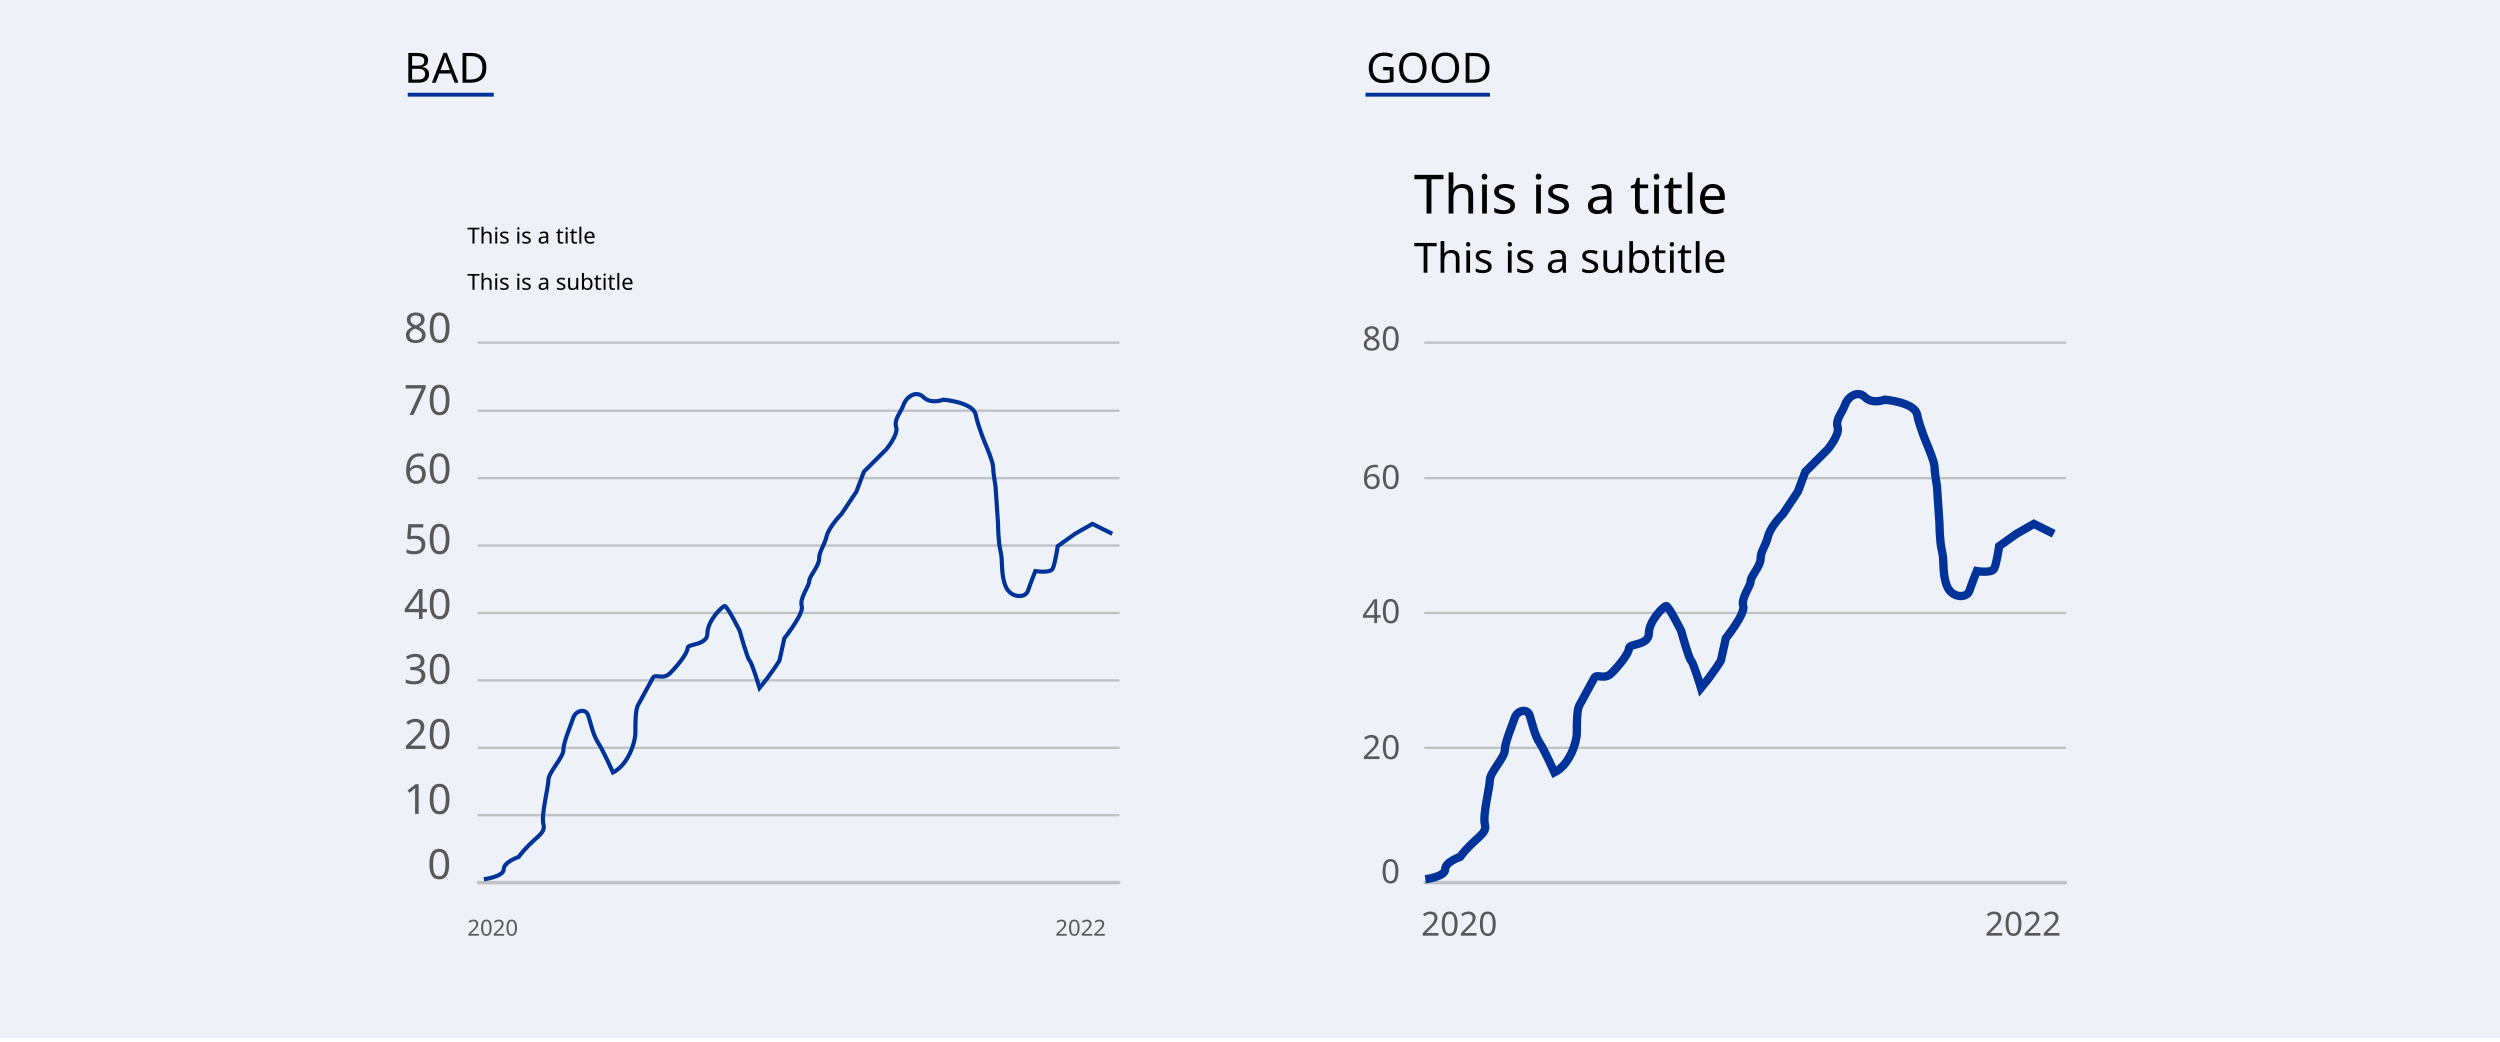
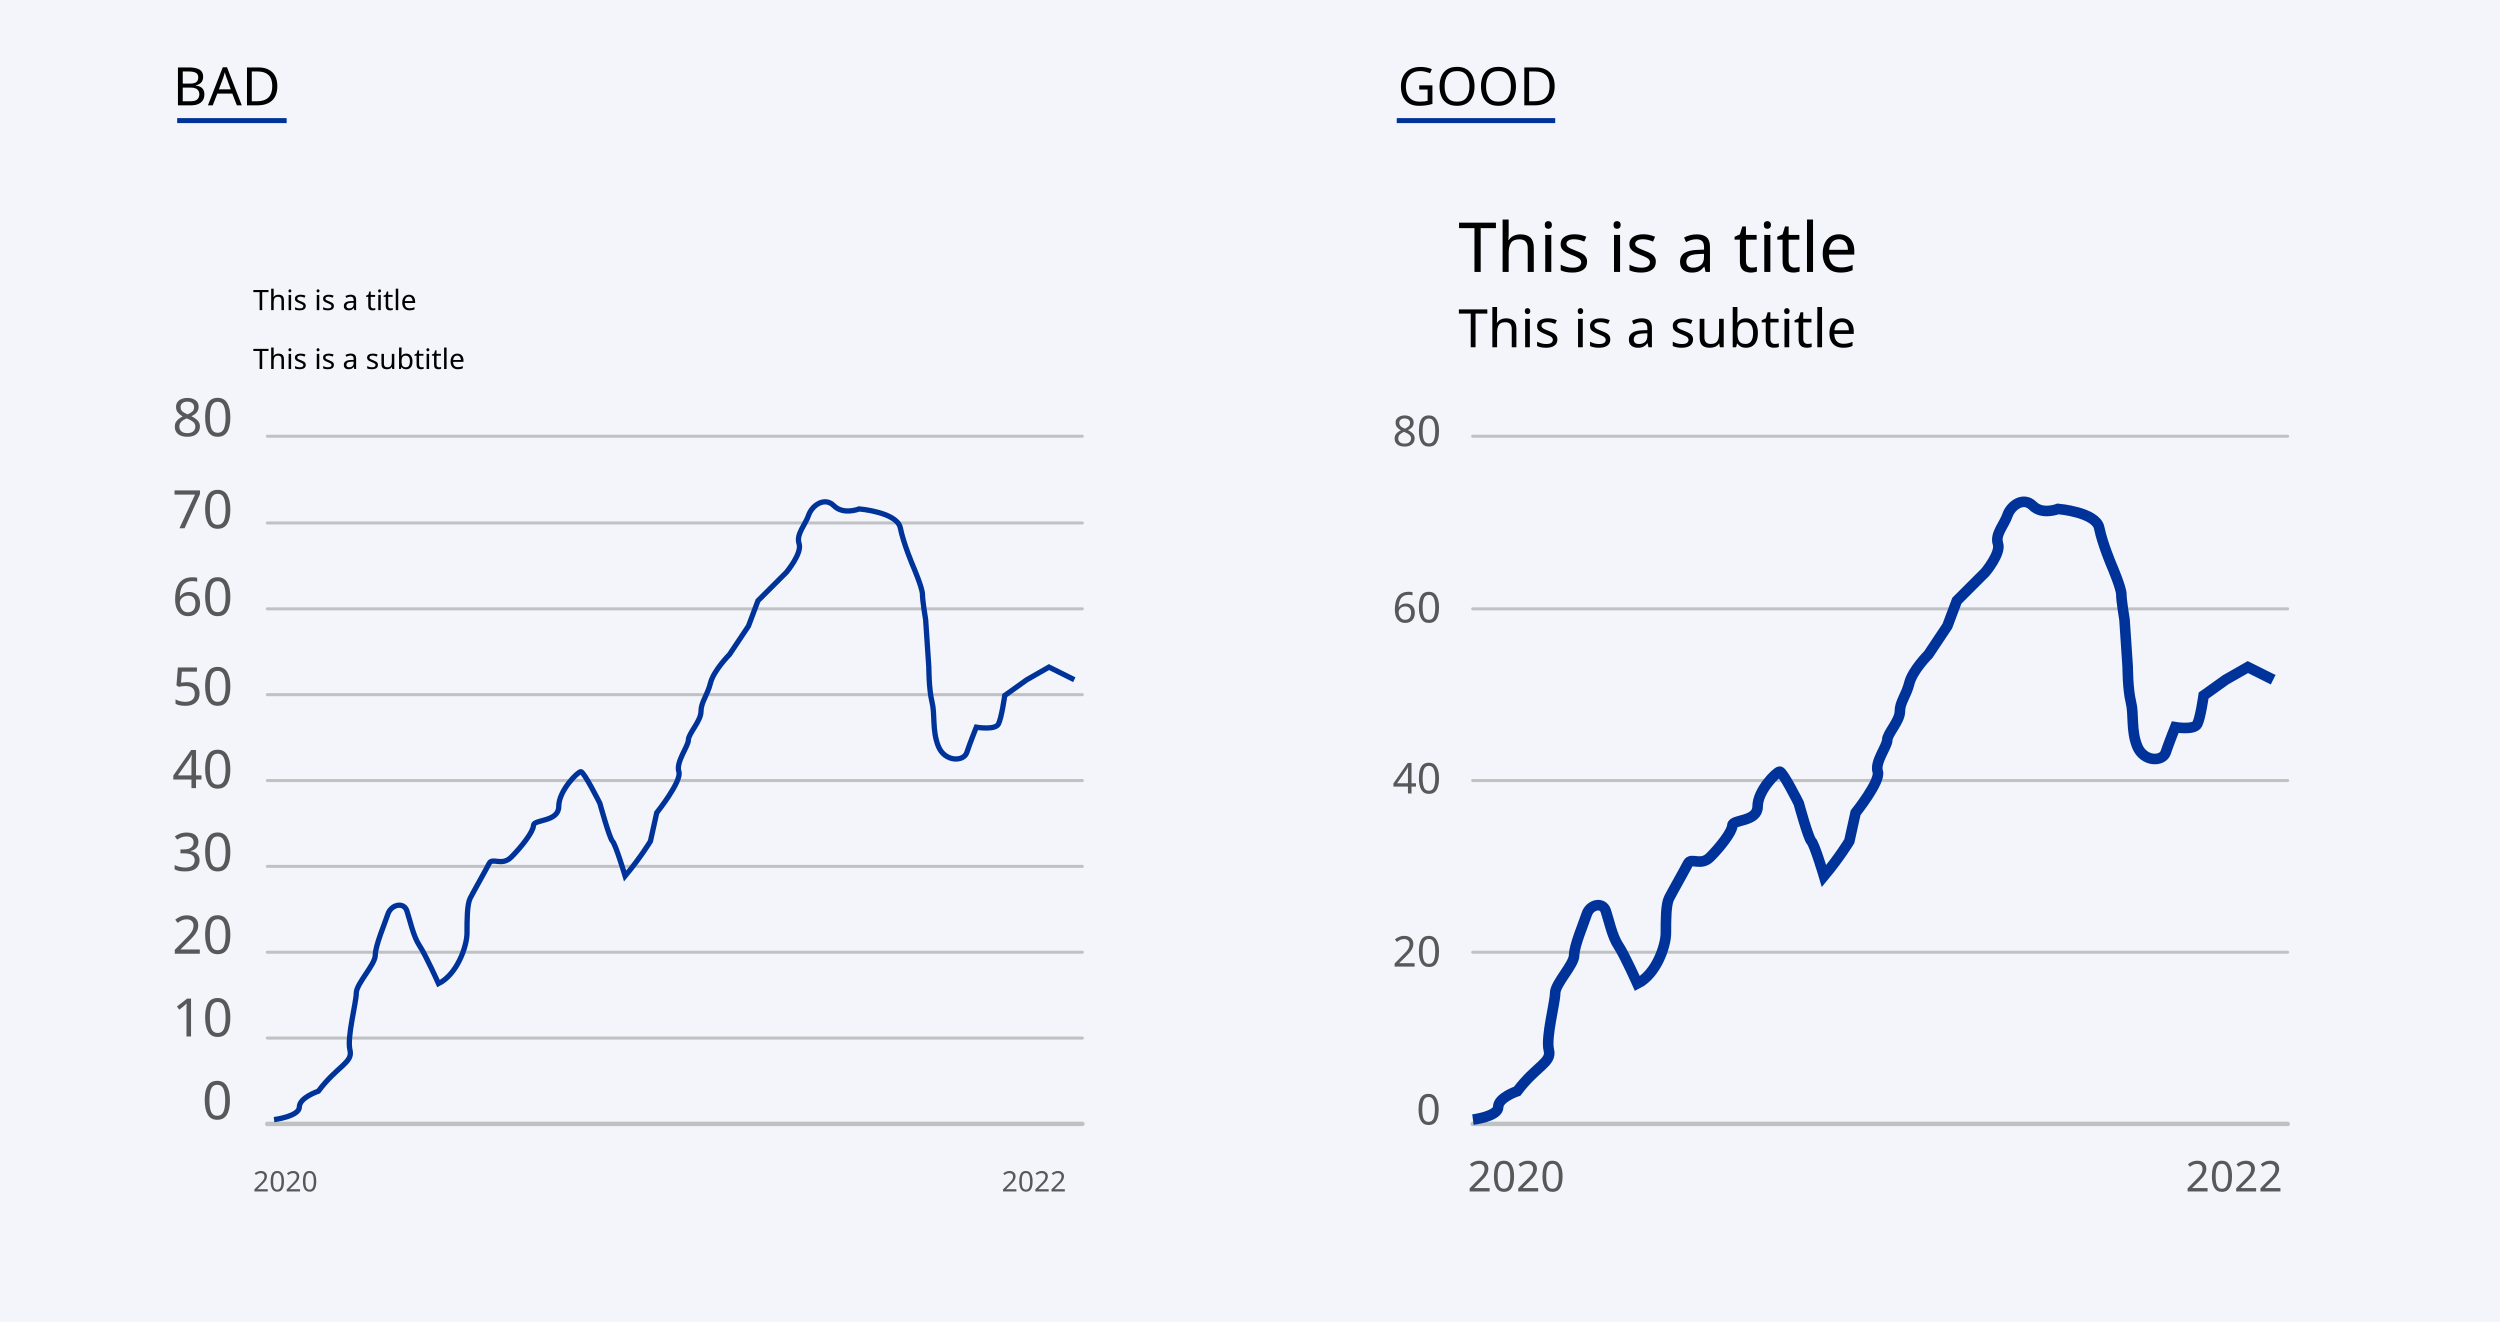
- <svg xmlns="http://www.w3.org/2000/svg" viewBox="0 0 600 250">
+ <svg xmlns="http://www.w3.org/2000/svg" viewBox="0 0 471.19 250">
  <g id="Hintergrund">
-     <rect y="-.88" width="600" height="250" fill="rgba(214, 222, 239, .4)" />
+     <rect x="-64.47" y="-.88" width="600" height="250" fill="#f3f5fa" />
  </g>
  <g id="Graphic">
-     <line x1="268.47" y1="211.83" x2="114.85" y2="211.83" fill="none" stroke="#c0c1c3" stroke-linecap="round" stroke-miterlimit="10" stroke-width=".85" />
-     <line x1="268.47" y1="195.65" x2="114.85" y2="195.65" fill="none" stroke="#c0c1c3" stroke-linecap="round" stroke-miterlimit="10" stroke-width=".57" />
-     <line x1="268.47" y1="179.47" x2="114.85" y2="179.47" fill="none" stroke="#c0c1c3" stroke-linecap="round" stroke-miterlimit="10" stroke-width=".57" />
-     <line x1="268.47" y1="163.29" x2="114.85" y2="163.29" fill="none" stroke="#c0c1c3" stroke-linecap="round" stroke-miterlimit="10" stroke-width=".57" />
-     <line x1="268.47" y1="147.11" x2="114.85" y2="147.11" fill="none" stroke="#c0c1c3" stroke-linecap="round" stroke-miterlimit="10" stroke-width=".57" />
-     <line x1="268.47" y1="130.93" x2="114.85" y2="130.93" fill="none" stroke="#c0c1c3" stroke-linecap="round" stroke-miterlimit="10" stroke-width=".57" />
-     <line x1="268.47" y1="114.75" x2="114.85" y2="114.75" fill="none" stroke="#c0c1c3" stroke-linecap="round" stroke-miterlimit="10" stroke-width=".57" />
-     <line x1="268.47" y1="98.57" x2="114.85" y2="98.57" fill="none" stroke="#c0c1c3" stroke-linecap="round" stroke-miterlimit="10" stroke-width=".57" />
-     <line x1="268.47" y1="82.22" x2="114.85" y2="82.22" fill="none" stroke="#c0c1c3" stroke-linecap="round" stroke-miterlimit="10" stroke-width=".57" />
-     <line x1="495.64" y1="211.83" x2="342.02" y2="211.83" fill="none" stroke="#c0c1c3" stroke-linecap="round" stroke-miterlimit="10" stroke-width=".85" />
-     <line x1="495.64" y1="179.47" x2="342.02" y2="179.47" fill="none" stroke="#c0c1c3" stroke-linecap="round" stroke-miterlimit="10" stroke-width=".57" />
-     <line x1="495.64" y1="147.11" x2="342.02" y2="147.11" fill="none" stroke="#c0c1c3" stroke-linecap="round" stroke-miterlimit="10" stroke-width=".57" />
-     <line x1="495.64" y1="114.75" x2="342.02" y2="114.75" fill="none" stroke="#c0c1c3" stroke-linecap="round" stroke-miterlimit="10" stroke-width=".57" />
-     <line x1="495.64" y1="82.22" x2="342.02" y2="82.22" fill="none" stroke="#c0c1c3" stroke-linecap="round" stroke-miterlimit="10" stroke-width=".57" />
+     <line x1="204" y1="211.83" x2="50.38" y2="211.83" fill="none" stroke="#c0c1c3" stroke-linecap="round" stroke-miterlimit="10" stroke-width=".85" />
+     <line x1="204" y1="195.65" x2="50.38" y2="195.65" fill="none" stroke="#c0c1c3" stroke-linecap="round" stroke-miterlimit="10" stroke-width=".57" />
+     <line x1="204" y1="179.47" x2="50.38" y2="179.47" fill="none" stroke="#c0c1c3" stroke-linecap="round" stroke-miterlimit="10" stroke-width=".57" />
+     <line x1="204" y1="163.29" x2="50.38" y2="163.29" fill="none" stroke="#c0c1c3" stroke-linecap="round" stroke-miterlimit="10" stroke-width=".57" />
+     <line x1="204" y1="147.11" x2="50.38" y2="147.11" fill="none" stroke="#c0c1c3" stroke-linecap="round" stroke-miterlimit="10" stroke-width=".57" />
+     <line x1="204" y1="130.93" x2="50.38" y2="130.93" fill="none" stroke="#c0c1c3" stroke-linecap="round" stroke-miterlimit="10" stroke-width=".57" />
+     <line x1="204" y1="114.75" x2="50.38" y2="114.75" fill="none" stroke="#c0c1c3" stroke-linecap="round" stroke-miterlimit="10" stroke-width=".57" />
+     <line x1="204" y1="98.57" x2="50.38" y2="98.57" fill="none" stroke="#c0c1c3" stroke-linecap="round" stroke-miterlimit="10" stroke-width=".57" />
+     <line x1="204" y1="82.22" x2="50.38" y2="82.22" fill="none" stroke="#c0c1c3" stroke-linecap="round" stroke-miterlimit="10" stroke-width=".57" />
+     <line x1="431.17" y1="211.83" x2="277.56" y2="211.83" fill="none" stroke="#c0c1c3" stroke-linecap="round" stroke-miterlimit="10" stroke-width=".85" />
+     <line x1="431.17" y1="179.47" x2="277.56" y2="179.47" fill="none" stroke="#c0c1c3" stroke-linecap="round" stroke-miterlimit="10" stroke-width=".57" />
+     <line x1="431.17" y1="147.11" x2="277.56" y2="147.11" fill="none" stroke="#c0c1c3" stroke-linecap="round" stroke-miterlimit="10" stroke-width=".57" />
+     <line x1="431.17" y1="114.75" x2="277.56" y2="114.75" fill="none" stroke="#c0c1c3" stroke-linecap="round" stroke-miterlimit="10" stroke-width=".57" />
+     <line x1="431.17" y1="82.22" x2="277.56" y2="82.22" fill="none" stroke="#c0c1c3" stroke-linecap="round" stroke-miterlimit="10" stroke-width=".57" />
  </g>
  <g id="Text">
-     <text transform="translate(112.16 58.45)" font-family="Ubuntu-Regular, Ubuntu" font-size="5.32">
+     <text transform="translate(47.7 58.45)" font-family="Ubuntu-Regular, Ubuntu" font-size="5.32">
      <tspan x="0" y="0">This is a title</tspan>
    </text>
-     <text transform="translate(112.16 224.56)" fill="#58585a" font-family="Ubuntu-Regular, Ubuntu" font-size="5.32">
+     <text transform="translate(47.7 224.56)" fill="#58585a" font-family="Ubuntu-Regular, Ubuntu" font-size="5.32">
      <tspan x="0" y="0">2020</tspan>
    </text>
-     <text transform="translate(253.27 224.56)" fill="#58585a" font-family="Ubuntu-Regular, Ubuntu" font-size="5.32">
+     <text transform="translate(188.8 224.56)" fill="#58585a" font-family="Ubuntu-Regular, Ubuntu" font-size="5.32">
      <tspan x="0" y="0">2022</tspan>
    </text>
-     <text transform="translate(96.93 116.04)" fill="#58585a" font-family="Ubuntu-Regular, Ubuntu" font-size="10">
+     <text transform="translate(32.46 116.04)" fill="#58585a" font-family="Ubuntu-Regular, Ubuntu" font-size="10">
      <tspan x="0" y="0">60</tspan>
    </text>
-     <text transform="translate(96.93 99.57)" fill="#58585a" font-family="Ubuntu-Regular, Ubuntu" font-size="10">
+     <text transform="translate(32.46 99.57)" fill="#58585a" font-family="Ubuntu-Regular, Ubuntu" font-size="10">
      <tspan x="0" y="0">70</tspan>
    </text>
-     <text transform="translate(96.93 82.23)" fill="#58585a" font-family="Ubuntu-Regular, Ubuntu" font-size="10">
+     <text transform="translate(32.46 82.23)" fill="#58585a" font-family="Ubuntu-Regular, Ubuntu" font-size="10">
      <tspan x="0" y="0">80</tspan>
    </text>
-     <text transform="translate(96.93 132.94)" fill="#58585a" font-family="Ubuntu-Regular, Ubuntu" font-size="10">
+     <text transform="translate(32.46 132.94)" fill="#58585a" font-family="Ubuntu-Regular, Ubuntu" font-size="10">
      <tspan x="0" y="0">50</tspan>
    </text>
-     <text transform="translate(96.93 148.55)" fill="#58585a" font-family="Ubuntu-Regular, Ubuntu" font-size="10">
+     <text transform="translate(32.46 148.55)" fill="#58585a" font-family="Ubuntu-Regular, Ubuntu" font-size="10">
      <tspan x="0" y="0">40</tspan>
    </text>
-     <text transform="translate(96.93 164.15)" fill="#58585a" font-family="Ubuntu-Regular, Ubuntu" font-size="10">
+     <text transform="translate(32.46 164.15)" fill="#58585a" font-family="Ubuntu-Regular, Ubuntu" font-size="10">
      <tspan x="0" y="0">30</tspan>
    </text>
-     <text transform="translate(96.93 179.75)" fill="#58585a" font-family="Ubuntu-Regular, Ubuntu" font-size="10">
+     <text transform="translate(32.46 179.75)" fill="#58585a" font-family="Ubuntu-Regular, Ubuntu" font-size="10">
      <tspan x="0" y="0">20</tspan>
    </text>
-     <text transform="translate(96.93 195.35)" fill="#58585a" font-family="Ubuntu-Regular, Ubuntu" font-size="10">
+     <text transform="translate(32.46 195.35)" fill="#58585a" font-family="Ubuntu-Regular, Ubuntu" font-size="10">
      <tspan x="0" y="0">10</tspan>
    </text>
-     <text transform="translate(102.57 210.96)" fill="#58585a" font-family="Ubuntu-Regular, Ubuntu" font-size="10">
+     <text transform="translate(38.1 210.96)" fill="#58585a" font-family="Ubuntu-Regular, Ubuntu" font-size="10">
      <tspan x="0" y="0">0</tspan>
    </text>
-     <text transform="translate(339.34 51.25)" font-family="Ubuntu-Bold, Ubuntu" font-size="13">
+     <text transform="translate(274.87 51.25)" font-family="Ubuntu-Bold, Ubuntu" font-size="13">
      <tspan x="0" y="0">This is a title</tspan>
    </text>
-     <text transform="translate(112.16 69.55)" font-family="Ubuntu-Bold, Ubuntu" font-size="5.32">
+     <text transform="translate(47.7 69.55)" font-family="Ubuntu-Bold, Ubuntu" font-size="5.32">
      <tspan x="0" y="0">This is a subtitle</tspan>
    </text>
-     <text transform="translate(339.34 65.45)" font-family="Ubuntu-Regular, Ubuntu" font-size="10">
+     <text transform="translate(274.87 65.45)" font-family="Ubuntu-Regular, Ubuntu" font-size="10">
      <tspan x="0" y="0">This is a subtitle</tspan>
    </text>
-     <text transform="translate(341.06 224.56)" fill="#58585a" font-family="Ubuntu-Regular, Ubuntu" font-size="8">
+     <text transform="translate(276.6 224.56)" fill="#58585a" font-family="Ubuntu-Regular, Ubuntu" font-size="8">
      <tspan x="0" y="0">2020</tspan>
    </text>
-     <text transform="translate(476.38 224.56)" fill="#58585a" font-family="Ubuntu-Regular, Ubuntu" font-size="8">
+     <text transform="translate(411.92 224.56)" fill="#58585a" font-family="Ubuntu-Regular, Ubuntu" font-size="8">
      <tspan x="0" y="0">2022</tspan>
    </text>
-     <text transform="translate(326.92 117.33)" fill="#58585a" font-family="Ubuntu-Regular, Ubuntu" font-size="8">
+     <text transform="translate(262.46 117.33)" fill="#58585a" font-family="Ubuntu-Regular, Ubuntu" font-size="8">
      <tspan x="0" y="0">60</tspan>
    </text>
-     <text transform="translate(326.92 84.09)" fill="#58585a" font-family="Ubuntu-Regular, Ubuntu" font-size="8">
+     <text transform="translate(262.46 84.09)" fill="#58585a" font-family="Ubuntu-Regular, Ubuntu" font-size="8">
      <tspan x="0" y="0">80</tspan>
    </text>
-     <text transform="translate(326.92 149.55)" fill="#58585a" font-family="Ubuntu-Regular, Ubuntu" font-size="8">
+     <text transform="translate(262.46 149.55)" fill="#58585a" font-family="Ubuntu-Regular, Ubuntu" font-size="8">
      <tspan x="0" y="0">40</tspan>
    </text>
-     <text transform="translate(326.92 182.18)" fill="#58585a" font-family="Ubuntu-Regular, Ubuntu" font-size="8">
+     <text transform="translate(262.46 182.18)" fill="#58585a" font-family="Ubuntu-Regular, Ubuntu" font-size="8">
      <tspan x="0" y="0">20</tspan>
    </text>
-     <text transform="translate(331.43 211.96)" fill="#58585a" font-family="Ubuntu-Regular, Ubuntu" font-size="8">
+     <text transform="translate(266.97 211.96)" fill="#58585a" font-family="Ubuntu-Regular, Ubuntu" font-size="8">
      <tspan x="0" y="0">0</tspan>
    </text>
-     <path d="M116.12,211.02s4.77-.6,4.77-2.38,3.58-2.98,3.58-2.98c3.58-4.77,6.56-5.37,5.96-7.75-.6-2.38,1.19-8.94,1.19-10.73s3.58-5.37,3.58-7.15,1.79-5.96,2.38-7.75c.6-1.79,2.98-2.38,3.58-.6,.6,1.79,1.19,4.77,2.38,6.56,1.19,1.79,3.58,7.15,3.58,7.15,3.58-1.79,5.37-7.15,5.37-9.54s0-5.37,.6-6.56c.6-1.19,2.98-5.37,3.58-6.56,.6-1.19,2.38,.6,4.17-1.19s4.17-4.77,4.17-5.96,4.77-.6,4.77-3.58,3.58-6.56,4.17-6.56,3.58,5.96,3.58,5.96c0,0,1.79,6.56,2.38,7.15s2.38,6.56,2.38,6.56c2.98-3.58,4.77-6.56,4.77-6.56l1.19-5.37s4.77-5.96,4.17-7.75,1.79-4.77,1.79-5.96,2.38-3.58,2.38-5.37,1.19-2.98,1.79-5.37c.6-2.38,3.58-5.37,3.58-5.37l3.58-5.37,1.79-4.77,5.37-5.37s2.98-3.58,2.38-5.37c-.6-1.79,1.19-3.58,1.79-5.37,.6-1.79,2.98-3.58,4.77-1.79s4.77,.6,4.77,.6c0,0,7.15,.6,7.75,3.58,.6,2.98,2.38,7.15,2.38,7.15,0,0,1.79,4.17,1.79,5.37s.6,4.77,.6,4.77l.6,8.94s0,4.17,.6,6.56c.6,2.38,0,5.37,1.19,8.35s4.77,2.98,5.37,1.19c.6-1.79,1.79-4.77,1.79-4.77,0,0,3.58,.6,4.17-.6,.6-1.19,1.19-5.37,1.19-5.37l4.17-2.98,4.17-2.38,4.77,2.38" fill="none" stroke="#039" stroke-miterlimit="10" />
-     <path d="M342.07,211.02s4.77-.6,4.77-2.38,3.58-2.98,3.58-2.98c3.58-4.77,6.56-5.37,5.96-7.75-.6-2.38,1.19-8.94,1.19-10.73s3.58-5.37,3.58-7.15,1.79-5.96,2.38-7.75,2.98-2.38,3.58-.6c.6,1.79,1.19,4.77,2.38,6.56s3.58,7.15,3.58,7.15c3.58-1.79,5.37-7.15,5.37-9.54s0-5.37,.6-6.56,2.98-5.37,3.58-6.56c.6-1.19,2.38,.6,4.17-1.19,1.79-1.79,4.17-4.77,4.17-5.96s4.77-.6,4.77-3.58,3.58-6.56,4.17-6.56,3.58,5.96,3.58,5.96c0,0,1.79,6.56,2.38,7.15,.6,.6,2.38,6.56,2.38,6.56,2.98-3.58,4.77-6.56,4.77-6.56l1.19-5.37s4.77-5.96,4.17-7.75,1.79-4.77,1.79-5.96,2.38-3.58,2.38-5.37,1.19-2.98,1.79-5.37c.6-2.38,3.58-5.37,3.58-5.37l3.58-5.37,1.79-4.77,5.37-5.37s2.98-3.58,2.38-5.37,1.19-3.58,1.79-5.37,2.98-3.58,4.77-1.79c1.79,1.79,4.77,.6,4.77,.6,0,0,7.15,.6,7.75,3.58,.6,2.98,2.38,7.15,2.38,7.15,0,0,1.79,4.17,1.79,5.37s.6,4.77,.6,4.77l.6,8.94s0,4.17,.6,6.56c.6,2.38,0,5.37,1.19,8.35s4.77,2.98,5.37,1.19c.6-1.79,1.79-4.77,1.79-4.77,0,0,3.58,.6,4.17-.6,.6-1.19,1.19-5.37,1.19-5.37l4.17-2.98,4.17-2.38,4.77,2.38" fill="none" stroke="#039" stroke-miterlimit="10" stroke-width="2" />
-     <rect x="327.72" y="22.26" width="29.87" height=".94" fill="#039" />
-     <rect x="97.86" y="22.26" width="20.64" height=".94" fill="#039" />
-     <text transform="translate(327.9 19.85)" font-family="Ubuntu-Bold, Ubuntu" font-size="10">
+     <path d="M51.65,211.02s4.77-.6,4.77-2.38,3.58-2.98,3.58-2.98c3.58-4.77,6.56-5.37,5.96-7.75-.6-2.38,1.19-8.94,1.19-10.73s3.58-5.37,3.58-7.15,1.79-5.96,2.38-7.75c.6-1.79,2.98-2.38,3.58-.6,.6,1.79,1.19,4.77,2.38,6.56,1.19,1.79,3.58,7.15,3.58,7.15,3.58-1.79,5.37-7.15,5.37-9.54s0-5.37,.6-6.56c.6-1.19,2.98-5.37,3.58-6.56,.6-1.19,2.38,.6,4.17-1.19s4.17-4.77,4.17-5.96,4.77-.6,4.77-3.58,3.58-6.56,4.17-6.56,3.58,5.96,3.58,5.96c0,0,1.79,6.56,2.38,7.15s2.38,6.56,2.38,6.56c2.98-3.58,4.77-6.56,4.77-6.56l1.19-5.37s4.77-5.96,4.17-7.75,1.79-4.77,1.79-5.96,2.38-3.58,2.38-5.37,1.19-2.98,1.79-5.37c.6-2.38,3.58-5.37,3.58-5.37l3.58-5.37,1.79-4.77,5.37-5.37s2.98-3.58,2.38-5.37c-.6-1.79,1.19-3.58,1.79-5.37,.6-1.79,2.98-3.58,4.77-1.79s4.77,.6,4.77,.6c0,0,7.15,.6,7.75,3.58,.6,2.98,2.38,7.15,2.38,7.15,0,0,1.79,4.17,1.79,5.37s.6,4.77,.6,4.77l.6,8.94s0,4.17,.6,6.56c.6,2.38,0,5.37,1.19,8.35s4.77,2.98,5.37,1.19c.6-1.79,1.79-4.77,1.79-4.77,0,0,3.58,.6,4.17-.6,.6-1.19,1.19-5.37,1.19-5.37l4.17-2.98,4.17-2.38,4.77,2.38" fill="none" stroke="#039" stroke-miterlimit="10" />
+     <path d="M277.61,211.02s4.77-.6,4.77-2.38,3.58-2.98,3.58-2.98c3.58-4.77,6.56-5.37,5.96-7.75-.6-2.38,1.19-8.94,1.19-10.73s3.58-5.37,3.58-7.15,1.79-5.96,2.38-7.75,2.98-2.38,3.58-.6c.6,1.79,1.19,4.77,2.38,6.56s3.58,7.15,3.58,7.15c3.58-1.79,5.37-7.15,5.37-9.54s0-5.37,.6-6.56,2.98-5.37,3.58-6.56c.6-1.19,2.38,.6,4.17-1.19,1.79-1.79,4.17-4.77,4.17-5.96s4.77-.6,4.77-3.58,3.58-6.56,4.17-6.56,3.58,5.96,3.58,5.96c0,0,1.79,6.56,2.38,7.15,.6,.6,2.38,6.56,2.38,6.56,2.98-3.58,4.77-6.56,4.77-6.56l1.19-5.37s4.77-5.96,4.17-7.75,1.79-4.77,1.79-5.96,2.38-3.58,2.38-5.37,1.19-2.98,1.79-5.37c.6-2.38,3.58-5.37,3.58-5.37l3.58-5.37,1.79-4.77,5.37-5.37s2.98-3.58,2.38-5.37,1.19-3.58,1.79-5.37,2.98-3.58,4.77-1.79c1.79,1.79,4.77,.6,4.77,.6,0,0,7.15,.6,7.75,3.58,.6,2.98,2.38,7.15,2.38,7.15,0,0,1.79,4.17,1.79,5.37s.6,4.77,.6,4.77l.6,8.94s0,4.17,.6,6.56c.6,2.38,0,5.37,1.19,8.35s4.77,2.98,5.37,1.19c.6-1.79,1.79-4.77,1.79-4.77,0,0,3.58,.6,4.17-.6,.6-1.19,1.19-5.37,1.19-5.37l4.17-2.98,4.17-2.38,4.77,2.38" fill="none" stroke="#039" stroke-miterlimit="10" stroke-width="2" />
+     <rect x="263.25" y="22.26" width="29.87" height=".94" fill="#039" />
+     <rect x="33.39" y="22.26" width="20.64" height=".94" fill="#039" />
+     <text transform="translate(263.43 19.85)" font-family="Ubuntu-Bold, Ubuntu" font-size="10">
      <tspan x="0" y="0">GOOD</tspan>
    </text>
-     <text transform="translate(97.03 19.85)" font-family="Ubuntu-Bold, Ubuntu" font-size="10">
+     <text transform="translate(32.57 19.85)" font-family="Ubuntu-Bold, Ubuntu" font-size="10">
      <tspan x="0" y="0" letter-spacing="0em">B</tspan>
      <tspan x="6.62" y="0">AD</tspan>
    </text>
  </g>
</svg>
